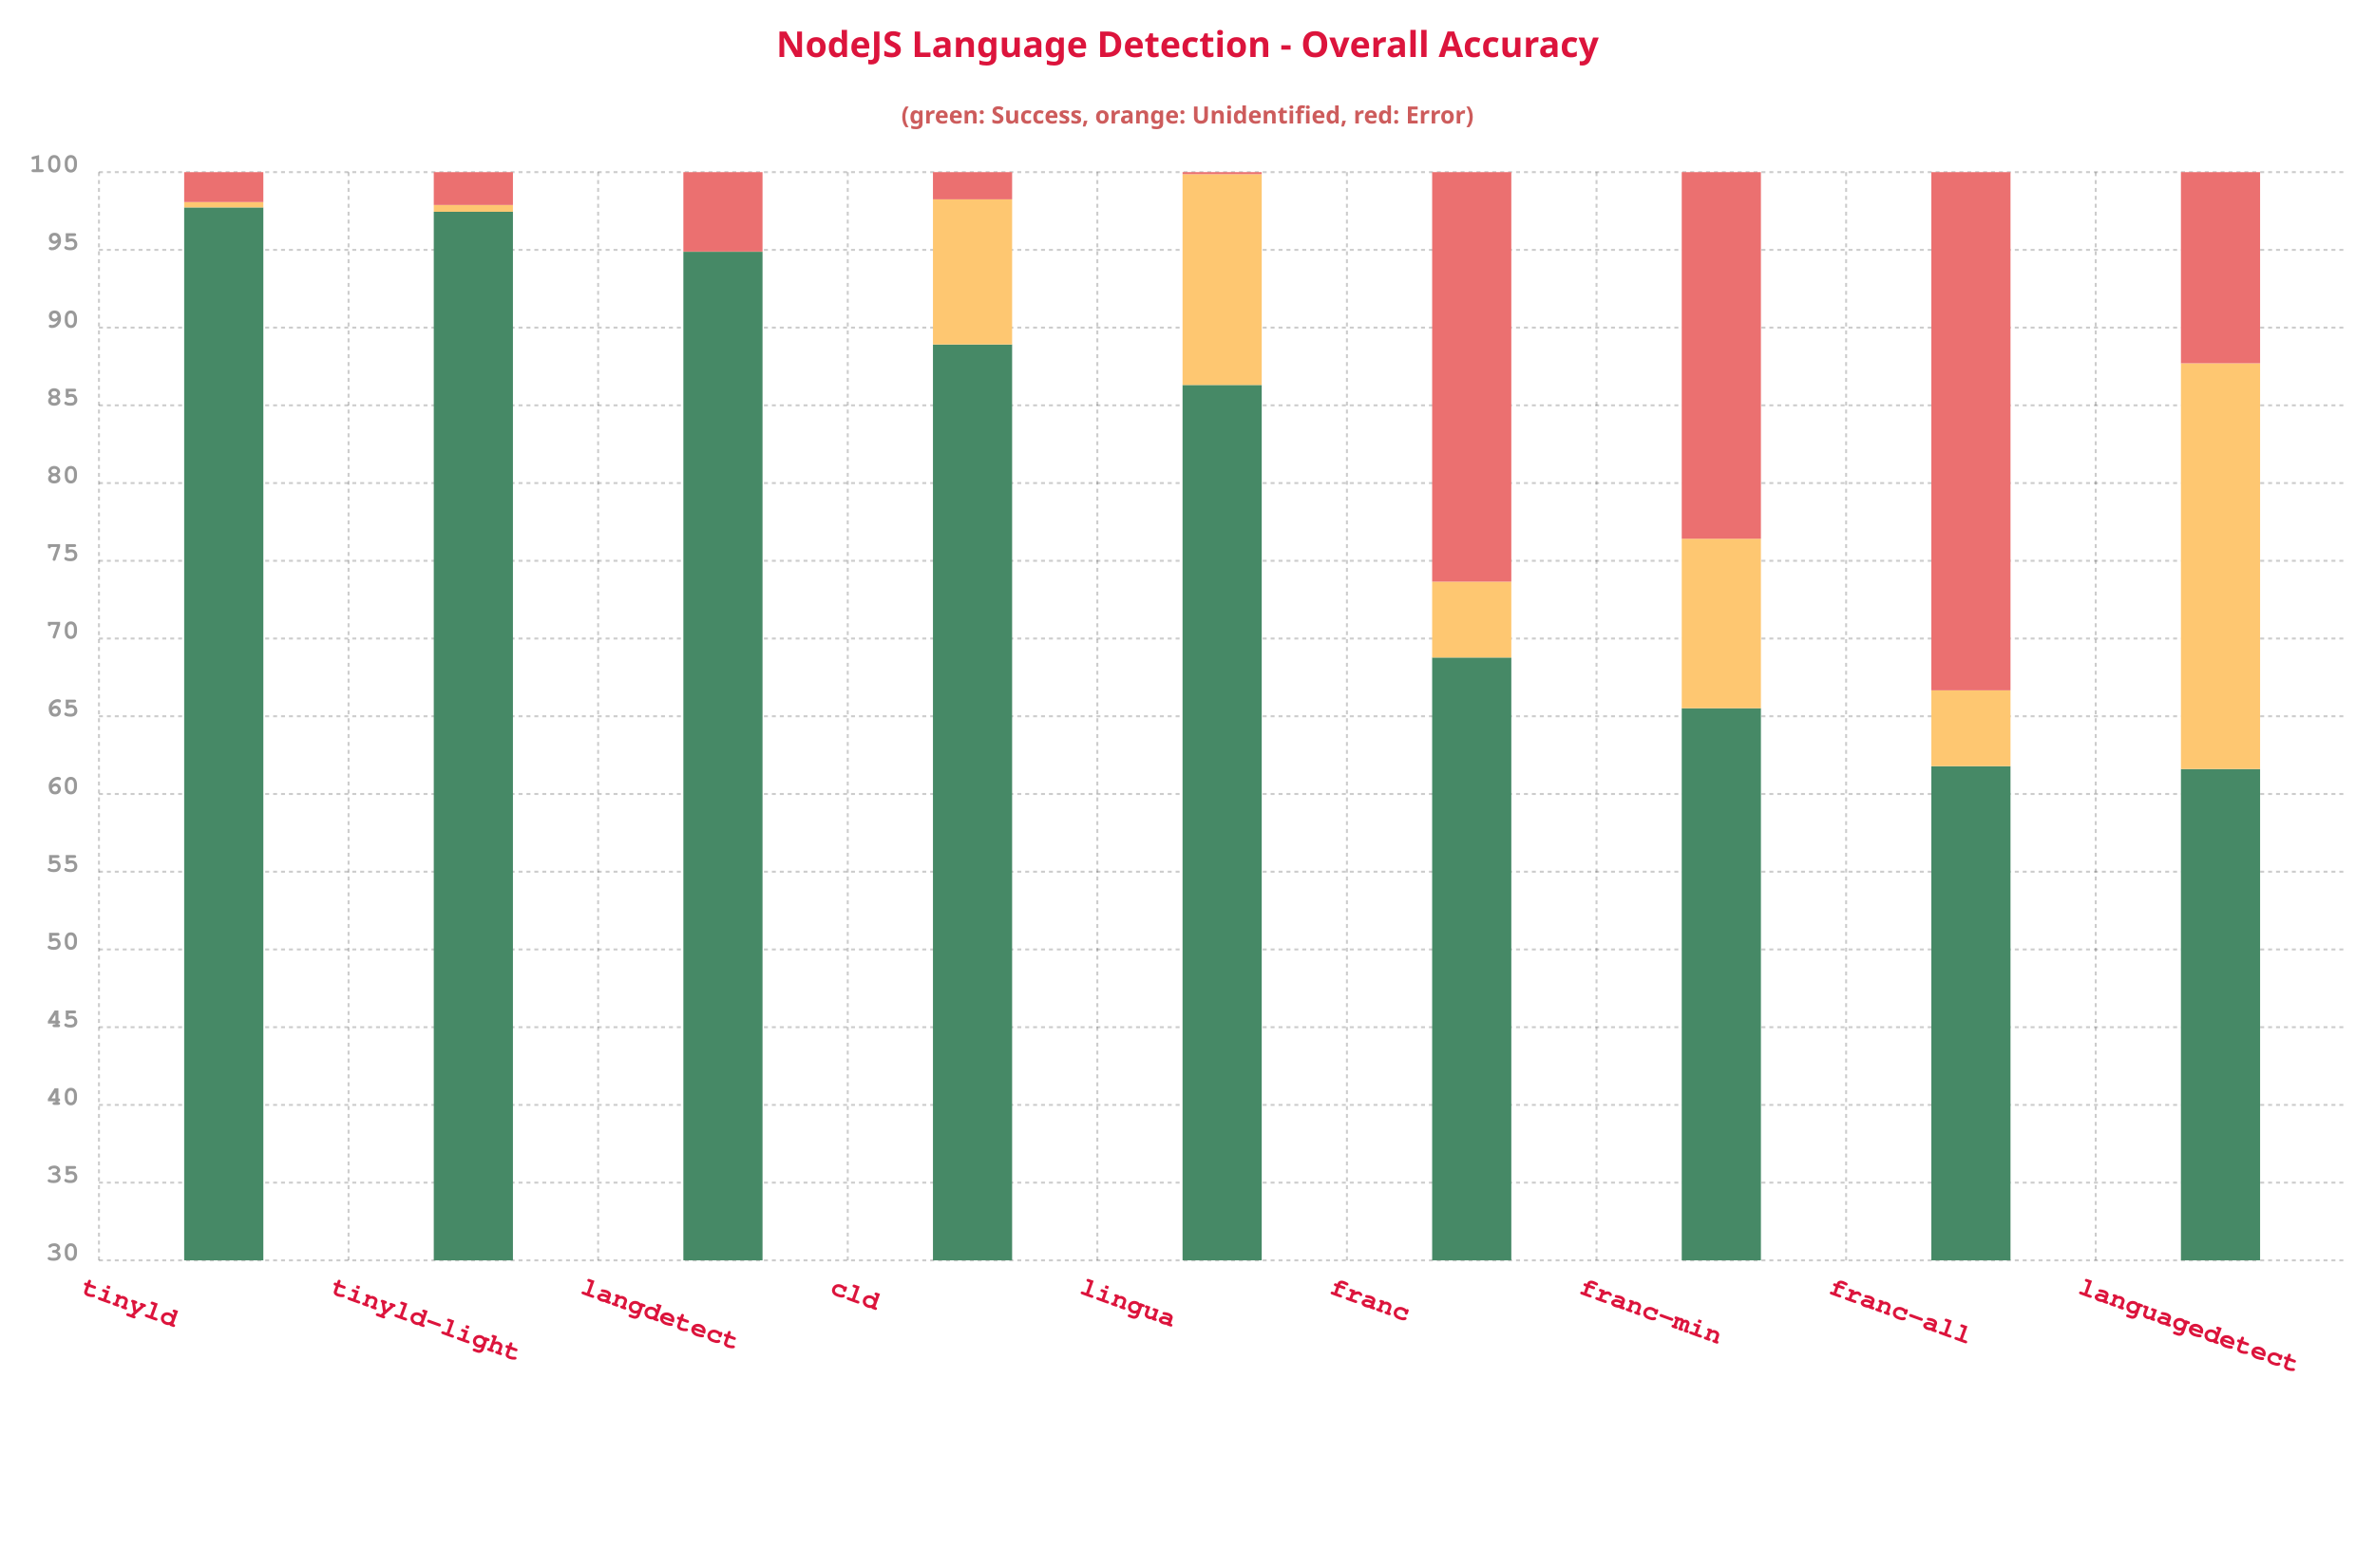
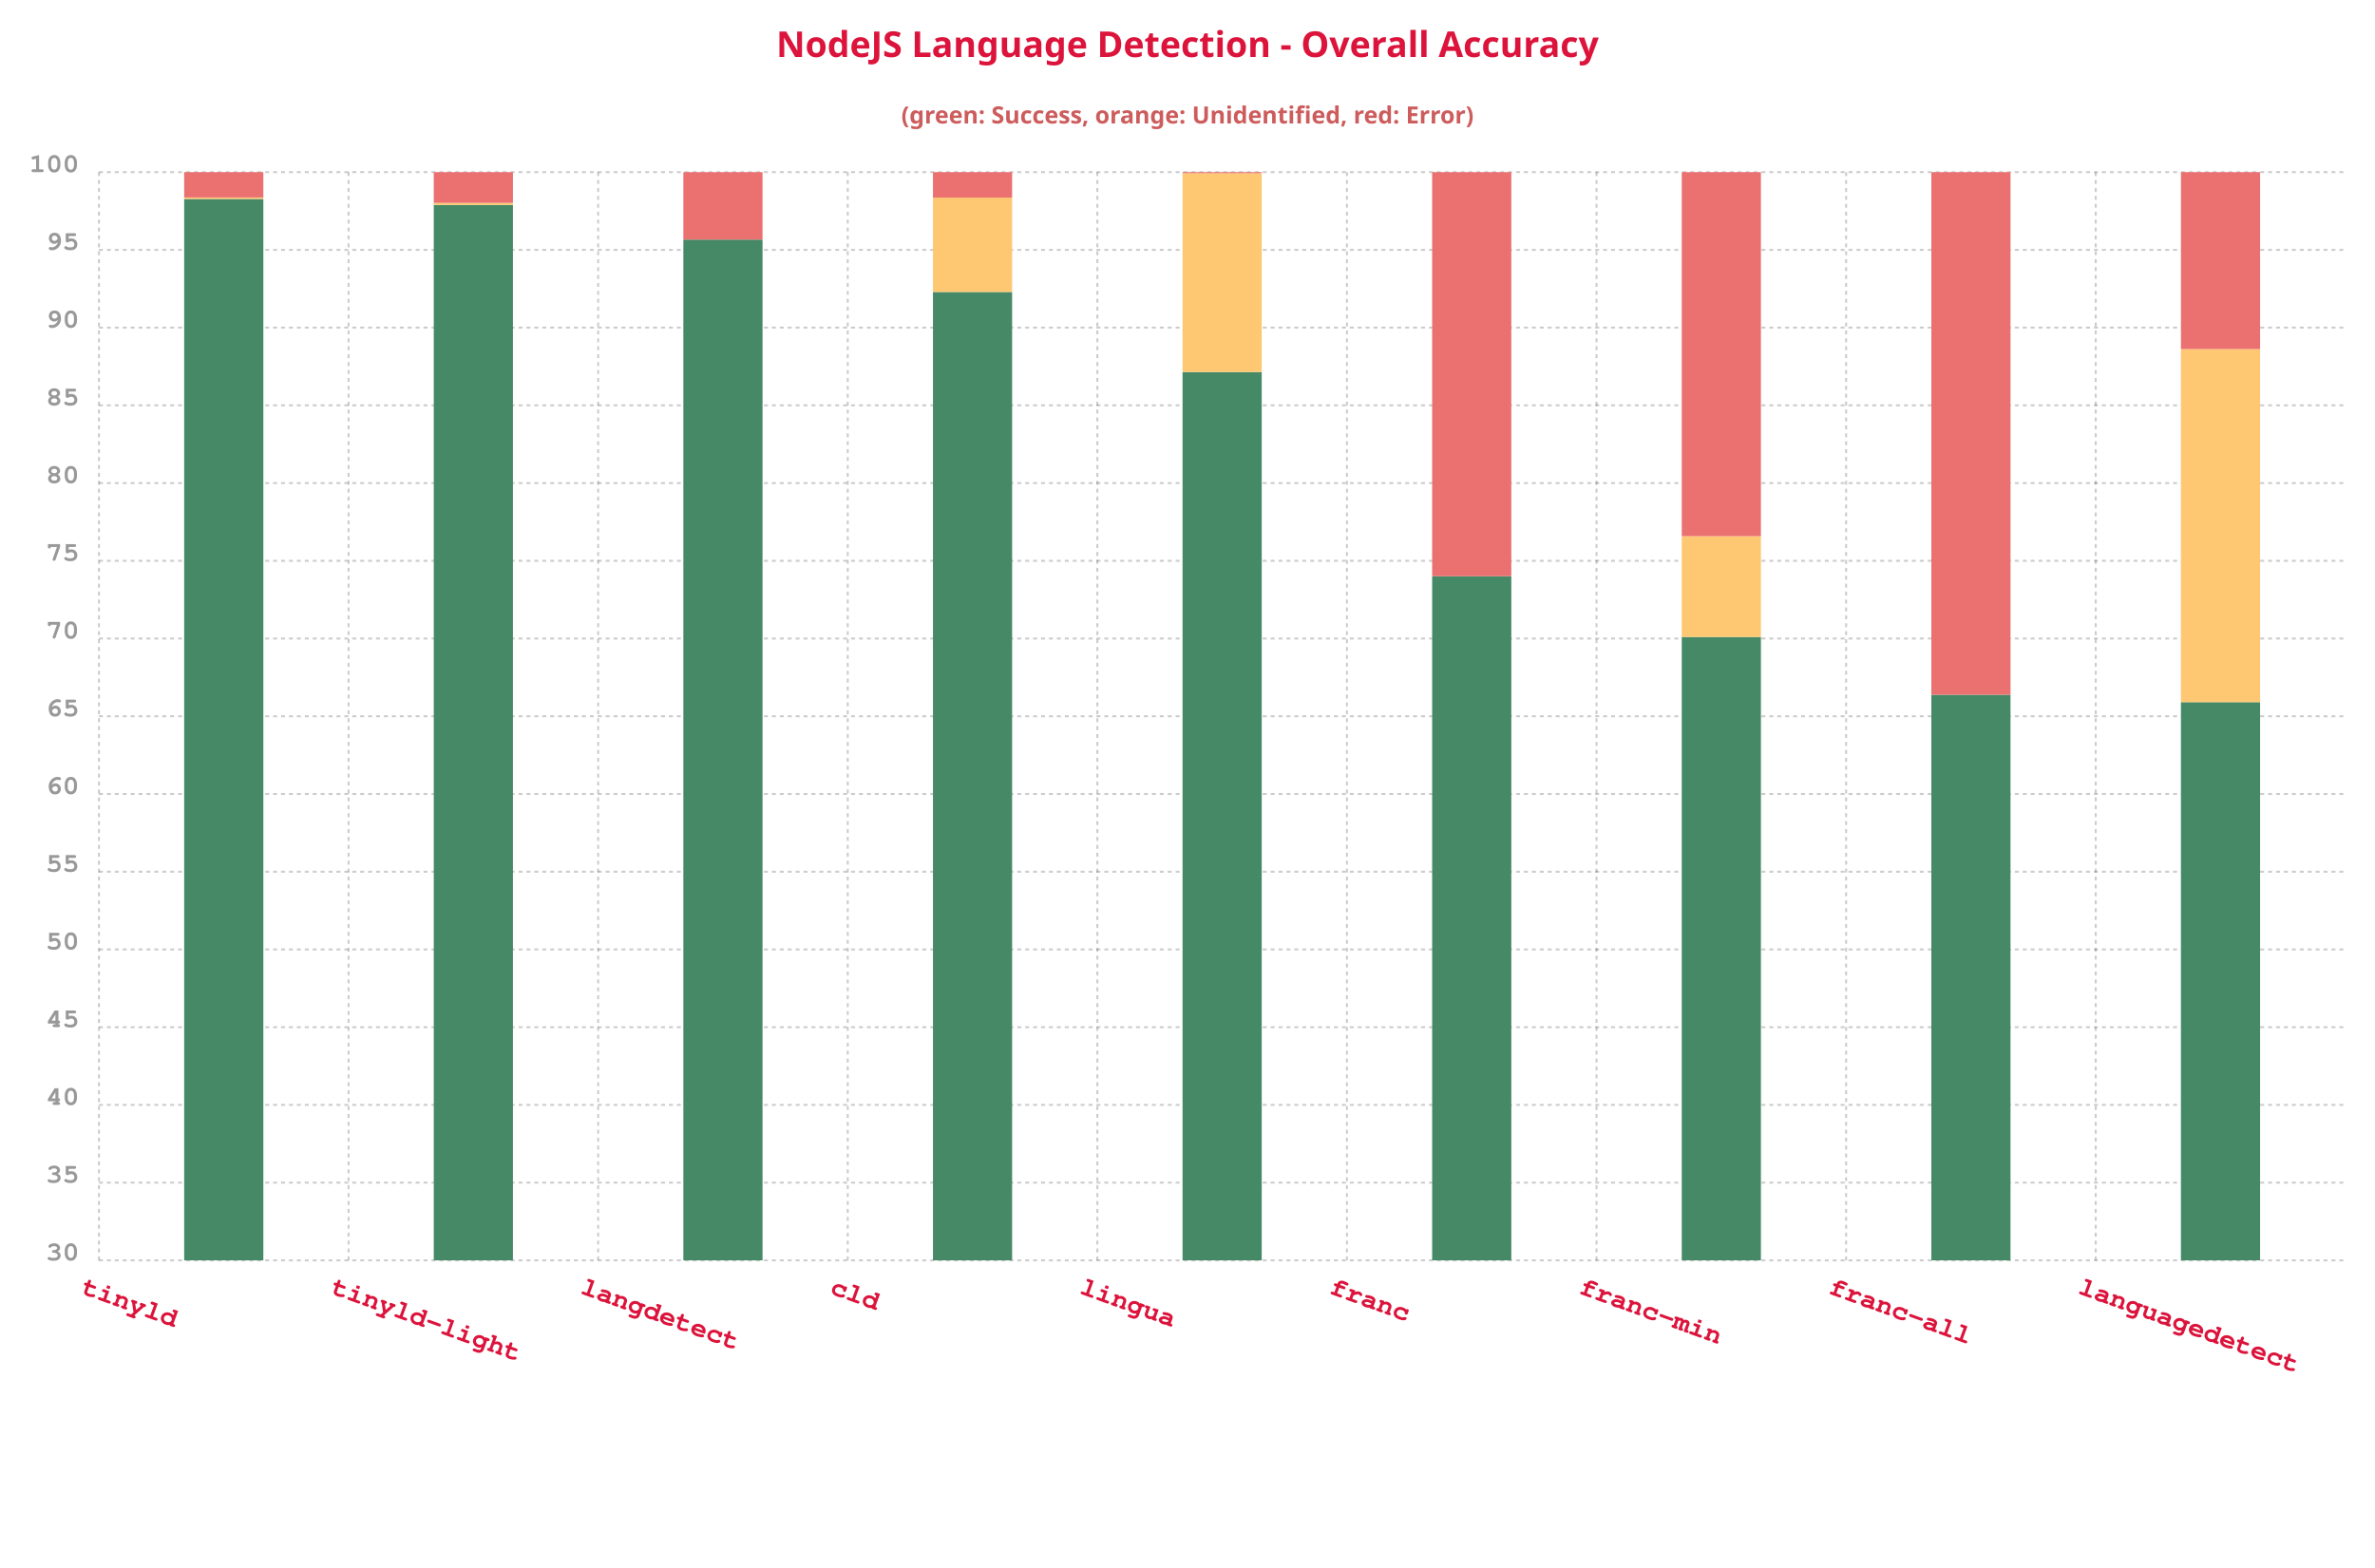
<svg xmlns="http://www.w3.org/2000/svg" xmlns:ns1="http://gionkunz.github.com/chartist-js/ct" width="1200" height="792" class="ct-chart-bar" style="background:#FFF;background:#FFF;">
  <g class="ct-grids" transform="translate(0, 72)">
    <line x1="50" x2="50" y1="15" y2="565" class="ct-grid ct-horizontal" style="stroke:rgba(0,0,0,.2);stroke-width:1px;stroke-dasharray:2px;stroke-dasharray:2px;stroke-width:1px;stroke:rgba(0,0,0,.2);" />
    <line x1="176.111" x2="176.111" y1="15" y2="565" class="ct-grid ct-horizontal" style="stroke:rgba(0,0,0,.2);stroke-width:1px;stroke-dasharray:2px;stroke-dasharray:2px;stroke-width:1px;stroke:rgba(0,0,0,.2);" />
    <line x1="302.222" x2="302.222" y1="15" y2="565" class="ct-grid ct-horizontal" style="stroke:rgba(0,0,0,.2);stroke-width:1px;stroke-dasharray:2px;stroke-dasharray:2px;stroke-width:1px;stroke:rgba(0,0,0,.2);" />
    <line x1="428.333" x2="428.333" y1="15" y2="565" class="ct-grid ct-horizontal" style="stroke:rgba(0,0,0,.2);stroke-width:1px;stroke-dasharray:2px;stroke-dasharray:2px;stroke-width:1px;stroke:rgba(0,0,0,.2);" />
    <line x1="554.444" x2="554.444" y1="15" y2="565" class="ct-grid ct-horizontal" style="stroke:rgba(0,0,0,.2);stroke-width:1px;stroke-dasharray:2px;stroke-dasharray:2px;stroke-width:1px;stroke:rgba(0,0,0,.2);" />
    <line x1="680.556" x2="680.556" y1="15" y2="565" class="ct-grid ct-horizontal" style="stroke:rgba(0,0,0,.2);stroke-width:1px;stroke-dasharray:2px;stroke-dasharray:2px;stroke-width:1px;stroke:rgba(0,0,0,.2);" />
    <line x1="806.667" x2="806.667" y1="15" y2="565" class="ct-grid ct-horizontal" style="stroke:rgba(0,0,0,.2);stroke-width:1px;stroke-dasharray:2px;stroke-dasharray:2px;stroke-width:1px;stroke:rgba(0,0,0,.2);" />
    <line x1="932.778" x2="932.778" y1="15" y2="565" class="ct-grid ct-horizontal" style="stroke:rgba(0,0,0,.2);stroke-width:1px;stroke-dasharray:2px;stroke-dasharray:2px;stroke-width:1px;stroke:rgba(0,0,0,.2);" />
    <line x1="1058.889" x2="1058.889" y1="15" y2="565" class="ct-grid ct-horizontal" style="stroke:rgba(0,0,0,.2);stroke-width:1px;stroke-dasharray:2px;stroke-dasharray:2px;stroke-width:1px;stroke:rgba(0,0,0,.2);" />
    <line y1="565" y2="565" x1="50" x2="1185" class="ct-grid ct-vertical" style="stroke:rgba(0,0,0,.2);stroke-width:1px;stroke-dasharray:2px;stroke-dasharray:2px;stroke-width:1px;stroke:rgba(0,0,0,.2);" />
    <line y1="525.714" y2="525.714" x1="50" x2="1185" class="ct-grid ct-vertical" style="stroke:rgba(0,0,0,.2);stroke-width:1px;stroke-dasharray:2px;stroke-dasharray:2px;stroke-width:1px;stroke:rgba(0,0,0,.2);" />
    <line y1="486.429" y2="486.429" x1="50" x2="1185" class="ct-grid ct-vertical" style="stroke:rgba(0,0,0,.2);stroke-width:1px;stroke-dasharray:2px;stroke-dasharray:2px;stroke-width:1px;stroke:rgba(0,0,0,.2);" />
    <line y1="447.143" y2="447.143" x1="50" x2="1185" class="ct-grid ct-vertical" style="stroke:rgba(0,0,0,.2);stroke-width:1px;stroke-dasharray:2px;stroke-dasharray:2px;stroke-width:1px;stroke:rgba(0,0,0,.2);" />
    <line y1="407.857" y2="407.857" x1="50" x2="1185" class="ct-grid ct-vertical" style="stroke:rgba(0,0,0,.2);stroke-width:1px;stroke-dasharray:2px;stroke-dasharray:2px;stroke-width:1px;stroke:rgba(0,0,0,.2);" />
    <line y1="368.571" y2="368.571" x1="50" x2="1185" class="ct-grid ct-vertical" style="stroke:rgba(0,0,0,.2);stroke-width:1px;stroke-dasharray:2px;stroke-dasharray:2px;stroke-width:1px;stroke:rgba(0,0,0,.2);" />
    <line y1="329.286" y2="329.286" x1="50" x2="1185" class="ct-grid ct-vertical" style="stroke:rgba(0,0,0,.2);stroke-width:1px;stroke-dasharray:2px;stroke-dasharray:2px;stroke-width:1px;stroke:rgba(0,0,0,.2);" />
    <line y1="290" y2="290" x1="50" x2="1185" class="ct-grid ct-vertical" style="stroke:rgba(0,0,0,.2);stroke-width:1px;stroke-dasharray:2px;stroke-dasharray:2px;stroke-width:1px;stroke:rgba(0,0,0,.2);" />
    <line y1="250.714" y2="250.714" x1="50" x2="1185" class="ct-grid ct-vertical" style="stroke:rgba(0,0,0,.2);stroke-width:1px;stroke-dasharray:2px;stroke-dasharray:2px;stroke-width:1px;stroke:rgba(0,0,0,.2);" />
    <line y1="211.429" y2="211.429" x1="50" x2="1185" class="ct-grid ct-vertical" style="stroke:rgba(0,0,0,.2);stroke-width:1px;stroke-dasharray:2px;stroke-dasharray:2px;stroke-width:1px;stroke:rgba(0,0,0,.2);" />
    <line y1="172.143" y2="172.143" x1="50" x2="1185" class="ct-grid ct-vertical" style="stroke:rgba(0,0,0,.2);stroke-width:1px;stroke-dasharray:2px;stroke-dasharray:2px;stroke-width:1px;stroke:rgba(0,0,0,.2);" />
    <line y1="132.857" y2="132.857" x1="50" x2="1185" class="ct-grid ct-vertical" style="stroke:rgba(0,0,0,.2);stroke-width:1px;stroke-dasharray:2px;stroke-dasharray:2px;stroke-width:1px;stroke:rgba(0,0,0,.2);" />
    <line y1="93.571" y2="93.571" x1="50" x2="1185" class="ct-grid ct-vertical" style="stroke:rgba(0,0,0,.2);stroke-width:1px;stroke-dasharray:2px;stroke-dasharray:2px;stroke-width:1px;stroke:rgba(0,0,0,.2);" />
    <line y1="54.286" y2="54.286" x1="50" x2="1185" class="ct-grid ct-vertical" style="stroke:rgba(0,0,0,.2);stroke-width:1px;stroke-dasharray:2px;stroke-dasharray:2px;stroke-width:1px;stroke:rgba(0,0,0,.2);" />
    <line y1="15" y2="15" x1="50" x2="1185" class="ct-grid ct-vertical" style="stroke:rgba(0,0,0,.2);stroke-width:1px;stroke-dasharray:2px;stroke-dasharray:2px;stroke-width:1px;stroke:rgba(0,0,0,.2);" />
  </g>
  <g transform="translate(0, 72)">
    <g class="ct-series ct-series-a">
-       <line x1="113.056" x2="113.056" y1="565" y2="32.827" class="ct-bar" ns1:value="97.7311" style="stroke:#d70206;stroke:#d70206;fill:none;stroke-width:10px;stroke-width:10px;fill:none;stroke:#468966;stroke-width:40px !important;stroke-width:40px !important;stroke:#468966;" />
-       <line x1="239.167" x2="239.167" y1="565" y2="35.026" class="ct-bar" ns1:value="97.4512" style="stroke:#d70206;stroke:#d70206;fill:none;stroke-width:10px;stroke-width:10px;fill:none;stroke:#468966;stroke-width:40px !important;stroke-width:40px !important;stroke:#468966;" />
-       <line x1="365.278" x2="365.278" y1="565" y2="55.236" class="ct-bar" ns1:value="94.879" style="stroke:#d70206;stroke:#d70206;fill:none;stroke-width:10px;stroke-width:10px;fill:none;stroke:#468966;stroke-width:40px !important;stroke-width:40px !important;stroke:#468966;" />
-       <line x1="491.389" x2="491.389" y1="565" y2="102.098" class="ct-bar" ns1:value="88.9148" style="stroke:#d70206;stroke:#d70206;fill:none;stroke-width:10px;stroke-width:10px;fill:none;stroke:#468966;stroke-width:40px !important;stroke-width:40px !important;stroke:#468966;" />
-       <line x1="617.5" x2="617.5" y1="565" y2="122.57" class="ct-bar" ns1:value="86.3093" style="stroke:#d70206;stroke:#d70206;fill:none;stroke-width:10px;stroke-width:10px;fill:none;stroke:#468966;stroke-width:40px !important;stroke-width:40px !important;stroke:#468966;" />
-       <line x1="743.611" x2="743.611" y1="565" y2="260.313" class="ct-bar" ns1:value="68.7783" style="stroke:#d70206;stroke:#d70206;fill:none;stroke-width:10px;stroke-width:10px;fill:none;stroke:#468966;stroke-width:40px !important;stroke-width:40px !important;stroke:#468966;" />
-       <line x1="869.722" x2="869.722" y1="565" y2="285.943" class="ct-bar" ns1:value="65.5163" style="stroke:#d70206;stroke:#d70206;fill:none;stroke-width:10px;stroke-width:10px;fill:none;stroke:#468966;stroke-width:40px !important;stroke-width:40px !important;stroke:#468966;" />
-       <line x1="995.833" x2="995.833" y1="565" y2="315.227" class="ct-bar" ns1:value="61.7893" style="stroke:#d70206;stroke:#d70206;fill:none;stroke-width:10px;stroke-width:10px;fill:none;stroke:#468966;stroke-width:40px !important;stroke-width:40px !important;stroke:#468966;" />
-       <line x1="1121.944" x2="1121.944" y1="565" y2="316.661" class="ct-bar" ns1:value="61.6068" style="stroke:#d70206;stroke:#d70206;fill:none;stroke-width:10px;stroke-width:10px;fill:none;stroke:#468966;stroke-width:40px !important;stroke-width:40px !important;stroke:#468966;" />
+       <line x1="113.056" x2="113.056" y1="565" y2="28.561" class="ct-bar" ns1:value="98.274" style="stroke:#d70206;stroke:#d70206;fill:none;stroke-width:10px;stroke-width:10px;fill:none;stroke:#468966;stroke-width:40px !important;stroke-width:40px !important;stroke:#468966;" />
+       <line x1="239.167" x2="239.167" y1="565" y2="31.578" class="ct-bar" ns1:value="97.8901" style="stroke:#d70206;stroke:#d70206;fill:none;stroke-width:10px;stroke-width:10px;fill:none;stroke:#468966;stroke-width:40px !important;stroke-width:40px !important;stroke:#468966;" />
+       <line x1="365.278" x2="365.278" y1="565" y2="49.082" class="ct-bar" ns1:value="95.6623" style="stroke:#d70206;stroke:#d70206;fill:none;stroke-width:10px;stroke-width:10px;fill:none;stroke:#468966;stroke-width:40px !important;stroke-width:40px !important;stroke:#468966;" />
+       <line x1="491.389" x2="491.389" y1="565" y2="75.565" class="ct-bar" ns1:value="92.2917" style="stroke:#d70206;stroke:#d70206;fill:none;stroke-width:10px;stroke-width:10px;fill:none;stroke:#468966;stroke-width:40px !important;stroke-width:40px !important;stroke:#468966;" />
+       <line x1="617.5" x2="617.5" y1="565" y2="116.044" class="ct-bar" ns1:value="87.1399" style="stroke:#d70206;stroke:#d70206;fill:none;stroke-width:10px;stroke-width:10px;fill:none;stroke:#468966;stroke-width:40px !important;stroke-width:40px !important;stroke:#468966;" />
+       <line x1="743.611" x2="743.611" y1="565" y2="219.22" class="ct-bar" ns1:value="74.0083" style="stroke:#d70206;stroke:#d70206;fill:none;stroke-width:10px;stroke-width:10px;fill:none;stroke:#468966;stroke-width:40px !important;stroke-width:40px !important;stroke:#468966;" />
+       <line x1="869.722" x2="869.722" y1="565" y2="249.927" class="ct-bar" ns1:value="70.1002" style="stroke:#d70206;stroke:#d70206;fill:none;stroke-width:10px;stroke-width:10px;fill:none;stroke:#468966;stroke-width:40px !important;stroke-width:40px !important;stroke:#468966;" />
+       <line x1="995.833" x2="995.833" y1="565" y2="279.121" class="ct-bar" ns1:value="66.3846" style="stroke:#d70206;stroke:#d70206;fill:none;stroke-width:10px;stroke-width:10px;fill:none;stroke:#468966;stroke-width:40px !important;stroke-width:40px !important;stroke:#468966;" />
+       <line x1="1121.944" x2="1121.944" y1="565" y2="282.874" class="ct-bar" ns1:value="65.9069" style="stroke:#d70206;stroke:#d70206;fill:none;stroke-width:10px;stroke-width:10px;fill:none;stroke:#468966;stroke-width:40px !important;stroke-width:40px !important;stroke:#468966;" />
    </g>
    <g class="ct-series ct-series-b">
-       <line x1="113.056" x2="113.056" y1="32.827" y2="30.123" class="ct-bar" ns1:value="0.3441" style="stroke:#f05b4f;stroke:#f05b4f;fill:none;stroke-width:10px;stroke-width:10px;fill:none;stroke:#FEC771;stroke-width:40px !important;stroke-width:40px !important;stroke:#FEC771;" />
-       <line x1="239.167" x2="239.167" y1="35.026" y2="31.602" class="ct-bar" ns1:value="0.4358" style="stroke:#f05b4f;stroke:#f05b4f;fill:none;stroke-width:10px;stroke-width:10px;fill:none;stroke:#FEC771;stroke-width:40px !important;stroke-width:40px !important;stroke:#FEC771;" />
-       <line x1="365.278" x2="365.278" y1="55.236" y2="55.144" class="ct-bar" ns1:value="0.0117" style="stroke:#f05b4f;stroke:#f05b4f;fill:none;stroke-width:10px;stroke-width:10px;fill:none;stroke:#FEC771;stroke-width:40px !important;stroke-width:40px !important;stroke:#FEC771;" />
-       <line x1="491.389" x2="491.389" y1="102.098" y2="28.741" class="ct-bar" ns1:value="9.3363" style="stroke:#f05b4f;stroke:#f05b4f;fill:none;stroke-width:10px;stroke-width:10px;fill:none;stroke:#FEC771;stroke-width:40px !important;stroke-width:40px !important;stroke:#FEC771;" />
-       <line x1="617.5" x2="617.5" y1="122.57" y2="16.021" class="ct-bar" ns1:value="13.5607" style="stroke:#f05b4f;stroke:#f05b4f;fill:none;stroke-width:10px;stroke-width:10px;fill:none;stroke:#FEC771;stroke-width:40px !important;stroke-width:40px !important;stroke:#FEC771;" />
-       <line x1="743.611" x2="743.611" y1="260.313" y2="221.982" class="ct-bar" ns1:value="4.8785" style="stroke:#f05b4f;stroke:#f05b4f;fill:none;stroke-width:10px;stroke-width:10px;fill:none;stroke:#FEC771;stroke-width:40px !important;stroke-width:40px !important;stroke:#FEC771;" />
-       <line x1="869.722" x2="869.722" y1="285.943" y2="200.266" class="ct-bar" ns1:value="10.9044" style="stroke:#f05b4f;stroke:#f05b4f;fill:none;stroke-width:10px;stroke-width:10px;fill:none;stroke:#FEC771;stroke-width:40px !important;stroke-width:40px !important;stroke:#FEC771;" />
-       <line x1="995.833" x2="995.833" y1="315.227" y2="276.896" class="ct-bar" ns1:value="4.8785" style="stroke:#f05b4f;stroke:#f05b4f;fill:none;stroke-width:10px;stroke-width:10px;fill:none;stroke:#FEC771;stroke-width:40px !important;stroke-width:40px !important;stroke:#FEC771;" />
-       <line x1="1121.944" x2="1121.944" y1="316.661" y2="111.604" class="ct-bar" ns1:value="26.0982" style="stroke:#f05b4f;stroke:#f05b4f;fill:none;stroke-width:10px;stroke-width:10px;fill:none;stroke:#FEC771;stroke-width:40px !important;stroke-width:40px !important;stroke:#FEC771;" />
+       <line x1="113.056" x2="113.056" y1="28.561" y2="27.789" class="ct-bar" ns1:value="0.0983" style="stroke:#f05b4f;stroke:#f05b4f;fill:none;stroke-width:10px;stroke-width:10px;fill:none;stroke:#FEC771;stroke-width:40px !important;stroke-width:40px !important;stroke:#FEC771;" />
+       <line x1="239.167" x2="239.167" y1="31.578" y2="30.53" class="ct-bar" ns1:value="0.1334" style="stroke:#f05b4f;stroke:#f05b4f;fill:none;stroke-width:10px;stroke-width:10px;fill:none;stroke:#FEC771;stroke-width:40px !important;stroke-width:40px !important;stroke:#FEC771;" />
+       <line x1="365.278" x2="365.278" y1="49.082" y2="49.082" class="ct-bar" ns1:value="0" style="stroke:#f05b4f;stroke:#f05b4f;fill:none;stroke-width:10px;stroke-width:10px;fill:none;stroke:#FEC771;stroke-width:40px !important;stroke-width:40px !important;stroke:#FEC771;" />
+       <line x1="491.389" x2="491.389" y1="75.565" y2="27.866" class="ct-bar" ns1:value="6.0708" style="stroke:#f05b4f;stroke:#f05b4f;fill:none;stroke-width:10px;stroke-width:10px;fill:none;stroke:#FEC771;stroke-width:40px !important;stroke-width:40px !important;stroke:#FEC771;" />
+       <line x1="617.5" x2="617.5" y1="116.044" y2="15.541" class="ct-bar" ns1:value="12.7912" style="stroke:#f05b4f;stroke:#f05b4f;fill:none;stroke-width:10px;stroke-width:10px;fill:none;stroke:#FEC771;stroke-width:40px !important;stroke-width:40px !important;stroke:#FEC771;" />
+       <line x1="743.611" x2="743.611" y1="219.22" y2="219.22" class="ct-bar" ns1:value="0" style="stroke:#f05b4f;stroke:#f05b4f;fill:none;stroke-width:10px;stroke-width:10px;fill:none;stroke:#FEC771;stroke-width:40px !important;stroke-width:40px !important;stroke:#FEC771;" />
+       <line x1="869.722" x2="869.722" y1="249.927" y2="198.986" class="ct-bar" ns1:value="6.4834" style="stroke:#f05b4f;stroke:#f05b4f;fill:none;stroke-width:10px;stroke-width:10px;fill:none;stroke:#FEC771;stroke-width:40px !important;stroke-width:40px !important;stroke:#FEC771;" />
+       <line x1="995.833" x2="995.833" y1="279.121" y2="279.121" class="ct-bar" ns1:value="0" style="stroke:#f05b4f;stroke:#f05b4f;fill:none;stroke-width:10px;stroke-width:10px;fill:none;stroke:#FEC771;stroke-width:40px !important;stroke-width:40px !important;stroke:#FEC771;" />
+       <line x1="1121.944" x2="1121.944" y1="282.874" y2="104.436" class="ct-bar" ns1:value="22.7103" style="stroke:#f05b4f;stroke:#f05b4f;fill:none;stroke-width:10px;stroke-width:10px;fill:none;stroke:#FEC771;stroke-width:40px !important;stroke-width:40px !important;stroke:#FEC771;" />
    </g>
    <g class="ct-series ct-series-c">
-       <line x1="113.056" x2="113.056" y1="30.123" y2="15.001" class="ct-bar" ns1:value="1.9247" style="stroke:#f4c63d;stroke:#f4c63d;fill:none;stroke-width:10px;stroke-width:10px;fill:none;stroke:#EB7070;stroke-width:40px !important;stroke-width:40px !important;stroke:#EB7070;" />
-       <line x1="239.167" x2="239.167" y1="31.602" y2="15" class="ct-bar" ns1:value="2.1131" style="stroke:#f4c63d;stroke:#f4c63d;fill:none;stroke-width:10px;stroke-width:10px;fill:none;stroke:#EB7070;stroke-width:40px !important;stroke-width:40px !important;stroke:#EB7070;" />
-       <line x1="365.278" x2="365.278" y1="55.144" y2="15" class="ct-bar" ns1:value="5.1093" style="stroke:#f4c63d;stroke:#f4c63d;fill:none;stroke-width:10px;stroke-width:10px;fill:none;stroke:#EB7070;stroke-width:40px !important;stroke-width:40px !important;stroke:#EB7070;" />
-       <line x1="491.389" x2="491.389" y1="28.741" y2="15" class="ct-bar" ns1:value="1.7489" style="stroke:#f4c63d;stroke:#f4c63d;fill:none;stroke-width:10px;stroke-width:10px;fill:none;stroke:#EB7070;stroke-width:40px !important;stroke-width:40px !important;stroke:#EB7070;" />
-       <line x1="617.5" x2="617.5" y1="16.021" y2="15" class="ct-bar" ns1:value="0.13" style="stroke:#f4c63d;stroke:#f4c63d;fill:none;stroke-width:10px;stroke-width:10px;fill:none;stroke:#EB7070;stroke-width:40px !important;stroke-width:40px !important;stroke:#EB7070;" />
-       <line x1="743.611" x2="743.611" y1="221.982" y2="15" class="ct-bar" ns1:value="26.3432" style="stroke:#f4c63d;stroke:#f4c63d;fill:none;stroke-width:10px;stroke-width:10px;fill:none;stroke:#EB7070;stroke-width:40px !important;stroke-width:40px !important;stroke:#EB7070;" />
-       <line x1="869.722" x2="869.722" y1="200.266" y2="15" class="ct-bar" ns1:value="23.5794" style="stroke:#f4c63d;stroke:#f4c63d;fill:none;stroke-width:10px;stroke-width:10px;fill:none;stroke:#EB7070;stroke-width:40px !important;stroke-width:40px !important;stroke:#EB7070;" />
-       <line x1="995.833" x2="995.833" y1="276.896" y2="15" class="ct-bar" ns1:value="33.3322" style="stroke:#f4c63d;stroke:#f4c63d;fill:none;stroke-width:10px;stroke-width:10px;fill:none;stroke:#EB7070;stroke-width:40px !important;stroke-width:40px !important;stroke:#EB7070;" />
-       <line x1="1121.944" x2="1121.944" y1="111.604" y2="15" class="ct-bar" ns1:value="12.295" style="stroke:#f4c63d;stroke:#f4c63d;fill:none;stroke-width:10px;stroke-width:10px;fill:none;stroke:#EB7070;stroke-width:40px !important;stroke-width:40px !important;stroke:#EB7070;" />
+       <line x1="113.056" x2="113.056" y1="27.789" y2="15" class="ct-bar" ns1:value="1.6277" style="stroke:#f4c63d;stroke:#f4c63d;fill:none;stroke-width:10px;stroke-width:10px;fill:none;stroke:#EB7070;stroke-width:40px !important;stroke-width:40px !important;stroke:#EB7070;" />
+       <line x1="239.167" x2="239.167" y1="30.53" y2="15" class="ct-bar" ns1:value="1.9765" style="stroke:#f4c63d;stroke:#f4c63d;fill:none;stroke-width:10px;stroke-width:10px;fill:none;stroke:#EB7070;stroke-width:40px !important;stroke-width:40px !important;stroke:#EB7070;" />
+       <line x1="365.278" x2="365.278" y1="49.082" y2="15" class="ct-bar" ns1:value="4.3377" style="stroke:#f4c63d;stroke:#f4c63d;fill:none;stroke-width:10px;stroke-width:10px;fill:none;stroke:#EB7070;stroke-width:40px !important;stroke-width:40px !important;stroke:#EB7070;" />
+       <line x1="491.389" x2="491.389" y1="27.866" y2="15" class="ct-bar" ns1:value="1.6375" style="stroke:#f4c63d;stroke:#f4c63d;fill:none;stroke-width:10px;stroke-width:10px;fill:none;stroke:#EB7070;stroke-width:40px !important;stroke-width:40px !important;stroke:#EB7070;" />
+       <line x1="617.5" x2="617.5" y1="15.541" y2="15" class="ct-bar" ns1:value="0.069" style="stroke:#f4c63d;stroke:#f4c63d;fill:none;stroke-width:10px;stroke-width:10px;fill:none;stroke:#EB7070;stroke-width:40px !important;stroke-width:40px !important;stroke:#EB7070;" />
+       <line x1="743.611" x2="743.611" y1="219.22" y2="15" class="ct-bar" ns1:value="25.9917" style="stroke:#f4c63d;stroke:#f4c63d;fill:none;stroke-width:10px;stroke-width:10px;fill:none;stroke:#EB7070;stroke-width:40px !important;stroke-width:40px !important;stroke:#EB7070;" />
+       <line x1="869.722" x2="869.722" y1="198.986" y2="15" class="ct-bar" ns1:value="23.4164" style="stroke:#f4c63d;stroke:#f4c63d;fill:none;stroke-width:10px;stroke-width:10px;fill:none;stroke:#EB7070;stroke-width:40px !important;stroke-width:40px !important;stroke:#EB7070;" />
+       <line x1="995.833" x2="995.833" y1="279.121" y2="15" class="ct-bar" ns1:value="33.6154" style="stroke:#f4c63d;stroke:#f4c63d;fill:none;stroke-width:10px;stroke-width:10px;fill:none;stroke:#EB7070;stroke-width:40px !important;stroke-width:40px !important;stroke:#EB7070;" />
+       <line x1="1121.944" x2="1121.944" y1="104.436" y2="15" class="ct-bar" ns1:value="11.3828" style="stroke:#f4c63d;stroke:#f4c63d;fill:none;stroke-width:10px;stroke-width:10px;fill:none;stroke:#EB7070;stroke-width:40px !important;stroke-width:40px !important;stroke:#EB7070;" />
    </g>
  </g>
  <g class="ct-labels" transform="translate(0, 72)">
    <text x="50" y="585" width="126.111" height="20" class="ct-label ct-horizontal ct-end" transform="rotate(20, 50, 585) translate(-10, 0)" style="text-anchor:start;text-align:center;justify-content:center;text-anchor:start;text-align:left;display:block;fill:rgba(0,0,0,.4);color:rgba(0,0,0,.4);font-size:12px;line-height:1;line-height:1;font-size:12px;color:rgba(0,0,0,.4);fill:rgba(0,0,0,.4);font-family:Courier;font-weight:bold;font-size:14px;fill:crimson;text-anchor:start;text-anchor:start;fill:crimson;font-size:14px;font-weight:bold;font-family:Courier;">tinyld</text>
    <text x="176.111" y="585" width="126.111" height="20" class="ct-label ct-horizontal ct-end" transform="rotate(20, 176.1111, 585) translate(-10, 0)" style="text-anchor:start;text-align:center;justify-content:center;text-anchor:start;text-align:left;display:block;fill:rgba(0,0,0,.4);color:rgba(0,0,0,.4);font-size:12px;line-height:1;line-height:1;font-size:12px;color:rgba(0,0,0,.4);fill:rgba(0,0,0,.4);font-family:Courier;font-weight:bold;font-size:14px;fill:crimson;text-anchor:start;text-anchor:start;fill:crimson;font-size:14px;font-weight:bold;font-family:Courier;">tinyld-light</text>
    <text x="302.222" y="585" width="126.111" height="20" class="ct-label ct-horizontal ct-end" transform="rotate(20, 302.2222, 585) translate(-10, 0)" style="text-anchor:start;text-align:center;justify-content:center;text-anchor:start;text-align:left;display:block;fill:rgba(0,0,0,.4);color:rgba(0,0,0,.4);font-size:12px;line-height:1;line-height:1;font-size:12px;color:rgba(0,0,0,.4);fill:rgba(0,0,0,.4);font-family:Courier;font-weight:bold;font-size:14px;fill:crimson;text-anchor:start;text-anchor:start;fill:crimson;font-size:14px;font-weight:bold;font-family:Courier;">langdetect</text>
    <text x="428.333" y="585" width="126.111" height="20" class="ct-label ct-horizontal ct-end" transform="rotate(20, 428.3333, 585) translate(-10, 0)" style="text-anchor:start;text-align:center;justify-content:center;text-anchor:start;text-align:left;display:block;fill:rgba(0,0,0,.4);color:rgba(0,0,0,.4);font-size:12px;line-height:1;line-height:1;font-size:12px;color:rgba(0,0,0,.4);fill:rgba(0,0,0,.4);font-family:Courier;font-weight:bold;font-size:14px;fill:crimson;text-anchor:start;text-anchor:start;fill:crimson;font-size:14px;font-weight:bold;font-family:Courier;">cld</text>
    <text x="554.444" y="585" width="126.111" height="20" class="ct-label ct-horizontal ct-end" transform="rotate(20, 554.4444, 585) translate(-10, 0)" style="text-anchor:start;text-align:center;justify-content:center;text-anchor:start;text-align:left;display:block;fill:rgba(0,0,0,.4);color:rgba(0,0,0,.4);font-size:12px;line-height:1;line-height:1;font-size:12px;color:rgba(0,0,0,.4);fill:rgba(0,0,0,.4);font-family:Courier;font-weight:bold;font-size:14px;fill:crimson;text-anchor:start;text-anchor:start;fill:crimson;font-size:14px;font-weight:bold;font-family:Courier;">lingua</text>
    <text x="680.556" y="585" width="126.111" height="20" class="ct-label ct-horizontal ct-end" transform="rotate(20, 680.5556, 585) translate(-10, 0)" style="text-anchor:start;text-align:center;justify-content:center;text-anchor:start;text-align:left;display:block;fill:rgba(0,0,0,.4);color:rgba(0,0,0,.4);font-size:12px;line-height:1;line-height:1;font-size:12px;color:rgba(0,0,0,.4);fill:rgba(0,0,0,.4);font-family:Courier;font-weight:bold;font-size:14px;fill:crimson;text-anchor:start;text-anchor:start;fill:crimson;font-size:14px;font-weight:bold;font-family:Courier;">franc</text>
    <text x="806.667" y="585" width="126.111" height="20" class="ct-label ct-horizontal ct-end" transform="rotate(20, 806.6667, 585) translate(-10, 0)" style="text-anchor:start;text-align:center;justify-content:center;text-anchor:start;text-align:left;display:block;fill:rgba(0,0,0,.4);color:rgba(0,0,0,.4);font-size:12px;line-height:1;line-height:1;font-size:12px;color:rgba(0,0,0,.4);fill:rgba(0,0,0,.4);font-family:Courier;font-weight:bold;font-size:14px;fill:crimson;text-anchor:start;text-anchor:start;fill:crimson;font-size:14px;font-weight:bold;font-family:Courier;">franc-min</text>
    <text x="932.778" y="585" width="126.111" height="20" class="ct-label ct-horizontal ct-end" transform="rotate(20, 932.7778, 585) translate(-10, 0)" style="text-anchor:start;text-align:center;justify-content:center;text-anchor:start;text-align:left;display:block;fill:rgba(0,0,0,.4);color:rgba(0,0,0,.4);font-size:12px;line-height:1;line-height:1;font-size:12px;color:rgba(0,0,0,.4);fill:rgba(0,0,0,.4);font-family:Courier;font-weight:bold;font-size:14px;fill:crimson;text-anchor:start;text-anchor:start;fill:crimson;font-size:14px;font-weight:bold;font-family:Courier;">franc-all</text>
    <text x="1058.889" y="585" width="126.111" height="20" class="ct-label ct-horizontal ct-end" transform="rotate(20, 1058.889, 585) translate(-10, 0)" style="text-anchor:start;text-align:center;justify-content:center;text-anchor:start;text-align:left;display:block;fill:rgba(0,0,0,.4);color:rgba(0,0,0,.4);font-size:12px;line-height:1;line-height:1;font-size:12px;color:rgba(0,0,0,.4);fill:rgba(0,0,0,.4);font-family:Courier;font-weight:bold;font-size:14px;fill:crimson;text-anchor:start;text-anchor:start;fill:crimson;font-size:14px;font-weight:bold;font-family:Courier;">languagedetect</text>
    <text y="565" x="40" height="39.286" width="30" class="ct-label ct-vertical ct-start" style="text-anchor:end;text-align:right;display:block;fill:rgba(0,0,0,.4);color:rgba(0,0,0,.4);font-size:12px;line-height:1;line-height:1;font-size:12px;color:rgba(0,0,0,.4);fill:rgba(0,0,0,.4);font-family:Courier;font-weight:bold;font-size:14px;text-anchor:end;text-anchor:end;font-size:14px;font-weight:bold;font-family:Courier;">30</text>
    <text y="525.714" x="40" height="39.286" width="30" class="ct-label ct-vertical ct-start" style="text-anchor:end;text-align:right;display:block;fill:rgba(0,0,0,.4);color:rgba(0,0,0,.4);font-size:12px;line-height:1;line-height:1;font-size:12px;color:rgba(0,0,0,.4);fill:rgba(0,0,0,.4);font-family:Courier;font-weight:bold;font-size:14px;text-anchor:end;text-anchor:end;font-size:14px;font-weight:bold;font-family:Courier;">35</text>
    <text y="486.429" x="40" height="39.286" width="30" class="ct-label ct-vertical ct-start" style="text-anchor:end;text-align:right;display:block;fill:rgba(0,0,0,.4);color:rgba(0,0,0,.4);font-size:12px;line-height:1;line-height:1;font-size:12px;color:rgba(0,0,0,.4);fill:rgba(0,0,0,.4);font-family:Courier;font-weight:bold;font-size:14px;text-anchor:end;text-anchor:end;font-size:14px;font-weight:bold;font-family:Courier;">40</text>
    <text y="447.143" x="40" height="39.286" width="30" class="ct-label ct-vertical ct-start" style="text-anchor:end;text-align:right;display:block;fill:rgba(0,0,0,.4);color:rgba(0,0,0,.4);font-size:12px;line-height:1;line-height:1;font-size:12px;color:rgba(0,0,0,.4);fill:rgba(0,0,0,.4);font-family:Courier;font-weight:bold;font-size:14px;text-anchor:end;text-anchor:end;font-size:14px;font-weight:bold;font-family:Courier;">45</text>
    <text y="407.857" x="40" height="39.286" width="30" class="ct-label ct-vertical ct-start" style="text-anchor:end;text-align:right;display:block;fill:rgba(0,0,0,.4);color:rgba(0,0,0,.4);font-size:12px;line-height:1;line-height:1;font-size:12px;color:rgba(0,0,0,.4);fill:rgba(0,0,0,.4);font-family:Courier;font-weight:bold;font-size:14px;text-anchor:end;text-anchor:end;font-size:14px;font-weight:bold;font-family:Courier;">50</text>
    <text y="368.571" x="40" height="39.286" width="30" class="ct-label ct-vertical ct-start" style="text-anchor:end;text-align:right;display:block;fill:rgba(0,0,0,.4);color:rgba(0,0,0,.4);font-size:12px;line-height:1;line-height:1;font-size:12px;color:rgba(0,0,0,.4);fill:rgba(0,0,0,.4);font-family:Courier;font-weight:bold;font-size:14px;text-anchor:end;text-anchor:end;font-size:14px;font-weight:bold;font-family:Courier;">55</text>
    <text y="329.286" x="40" height="39.286" width="30" class="ct-label ct-vertical ct-start" style="text-anchor:end;text-align:right;display:block;fill:rgba(0,0,0,.4);color:rgba(0,0,0,.4);font-size:12px;line-height:1;line-height:1;font-size:12px;color:rgba(0,0,0,.4);fill:rgba(0,0,0,.4);font-family:Courier;font-weight:bold;font-size:14px;text-anchor:end;text-anchor:end;font-size:14px;font-weight:bold;font-family:Courier;">60</text>
    <text y="290" x="40" height="39.286" width="30" class="ct-label ct-vertical ct-start" style="text-anchor:end;text-align:right;display:block;fill:rgba(0,0,0,.4);color:rgba(0,0,0,.4);font-size:12px;line-height:1;line-height:1;font-size:12px;color:rgba(0,0,0,.4);fill:rgba(0,0,0,.4);font-family:Courier;font-weight:bold;font-size:14px;text-anchor:end;text-anchor:end;font-size:14px;font-weight:bold;font-family:Courier;">65</text>
    <text y="250.714" x="40" height="39.286" width="30" class="ct-label ct-vertical ct-start" style="text-anchor:end;text-align:right;display:block;fill:rgba(0,0,0,.4);color:rgba(0,0,0,.4);font-size:12px;line-height:1;line-height:1;font-size:12px;color:rgba(0,0,0,.4);fill:rgba(0,0,0,.4);font-family:Courier;font-weight:bold;font-size:14px;text-anchor:end;text-anchor:end;font-size:14px;font-weight:bold;font-family:Courier;">70</text>
    <text y="211.429" x="40" height="39.286" width="30" class="ct-label ct-vertical ct-start" style="text-anchor:end;text-align:right;display:block;fill:rgba(0,0,0,.4);color:rgba(0,0,0,.4);font-size:12px;line-height:1;line-height:1;font-size:12px;color:rgba(0,0,0,.4);fill:rgba(0,0,0,.4);font-family:Courier;font-weight:bold;font-size:14px;text-anchor:end;text-anchor:end;font-size:14px;font-weight:bold;font-family:Courier;">75</text>
    <text y="172.143" x="40" height="39.286" width="30" class="ct-label ct-vertical ct-start" style="text-anchor:end;text-align:right;display:block;fill:rgba(0,0,0,.4);color:rgba(0,0,0,.4);font-size:12px;line-height:1;line-height:1;font-size:12px;color:rgba(0,0,0,.4);fill:rgba(0,0,0,.4);font-family:Courier;font-weight:bold;font-size:14px;text-anchor:end;text-anchor:end;font-size:14px;font-weight:bold;font-family:Courier;">80</text>
    <text y="132.857" x="40" height="39.286" width="30" class="ct-label ct-vertical ct-start" style="text-anchor:end;text-align:right;display:block;fill:rgba(0,0,0,.4);color:rgba(0,0,0,.4);font-size:12px;line-height:1;line-height:1;font-size:12px;color:rgba(0,0,0,.4);fill:rgba(0,0,0,.4);font-family:Courier;font-weight:bold;font-size:14px;text-anchor:end;text-anchor:end;font-size:14px;font-weight:bold;font-family:Courier;">85</text>
    <text y="93.571" x="40" height="39.286" width="30" class="ct-label ct-vertical ct-start" style="text-anchor:end;text-align:right;display:block;fill:rgba(0,0,0,.4);color:rgba(0,0,0,.4);font-size:12px;line-height:1;line-height:1;font-size:12px;color:rgba(0,0,0,.4);fill:rgba(0,0,0,.4);font-family:Courier;font-weight:bold;font-size:14px;text-anchor:end;text-anchor:end;font-size:14px;font-weight:bold;font-family:Courier;">90</text>
    <text y="54.286" x="40" height="39.286" width="30" class="ct-label ct-vertical ct-start" style="text-anchor:end;text-align:right;display:block;fill:rgba(0,0,0,.4);color:rgba(0,0,0,.4);font-size:12px;line-height:1;line-height:1;font-size:12px;color:rgba(0,0,0,.4);fill:rgba(0,0,0,.4);font-family:Courier;font-weight:bold;font-size:14px;text-anchor:end;text-anchor:end;font-size:14px;font-weight:bold;font-family:Courier;">95</text>
    <text y="15" x="40" height="30" width="30" class="ct-label ct-vertical ct-start" style="text-anchor:end;text-align:right;display:block;fill:rgba(0,0,0,.4);color:rgba(0,0,0,.4);font-size:12px;line-height:1;line-height:1;font-size:12px;color:rgba(0,0,0,.4);fill:rgba(0,0,0,.4);font-family:Courier;font-weight:bold;font-size:14px;text-anchor:end;text-anchor:end;font-size:14px;font-weight:bold;font-family:Courier;">100</text>
  </g>
  <text x="600" y="28.8" height="48" font-size="18px" font-family="Verdana" font-weight="bold" fill="crimson" text-anchor="middle" role="caption">NodeJS Language Detection - Overall Accuracy</text>
  <text x="600" y="62.4" height="24" font-size="12px" font-family="Verdana" font-weight="bold" fill="indianred" text-anchor="middle"> (green: Success, orange: Unidentified, red: Error)</text>
</svg>
